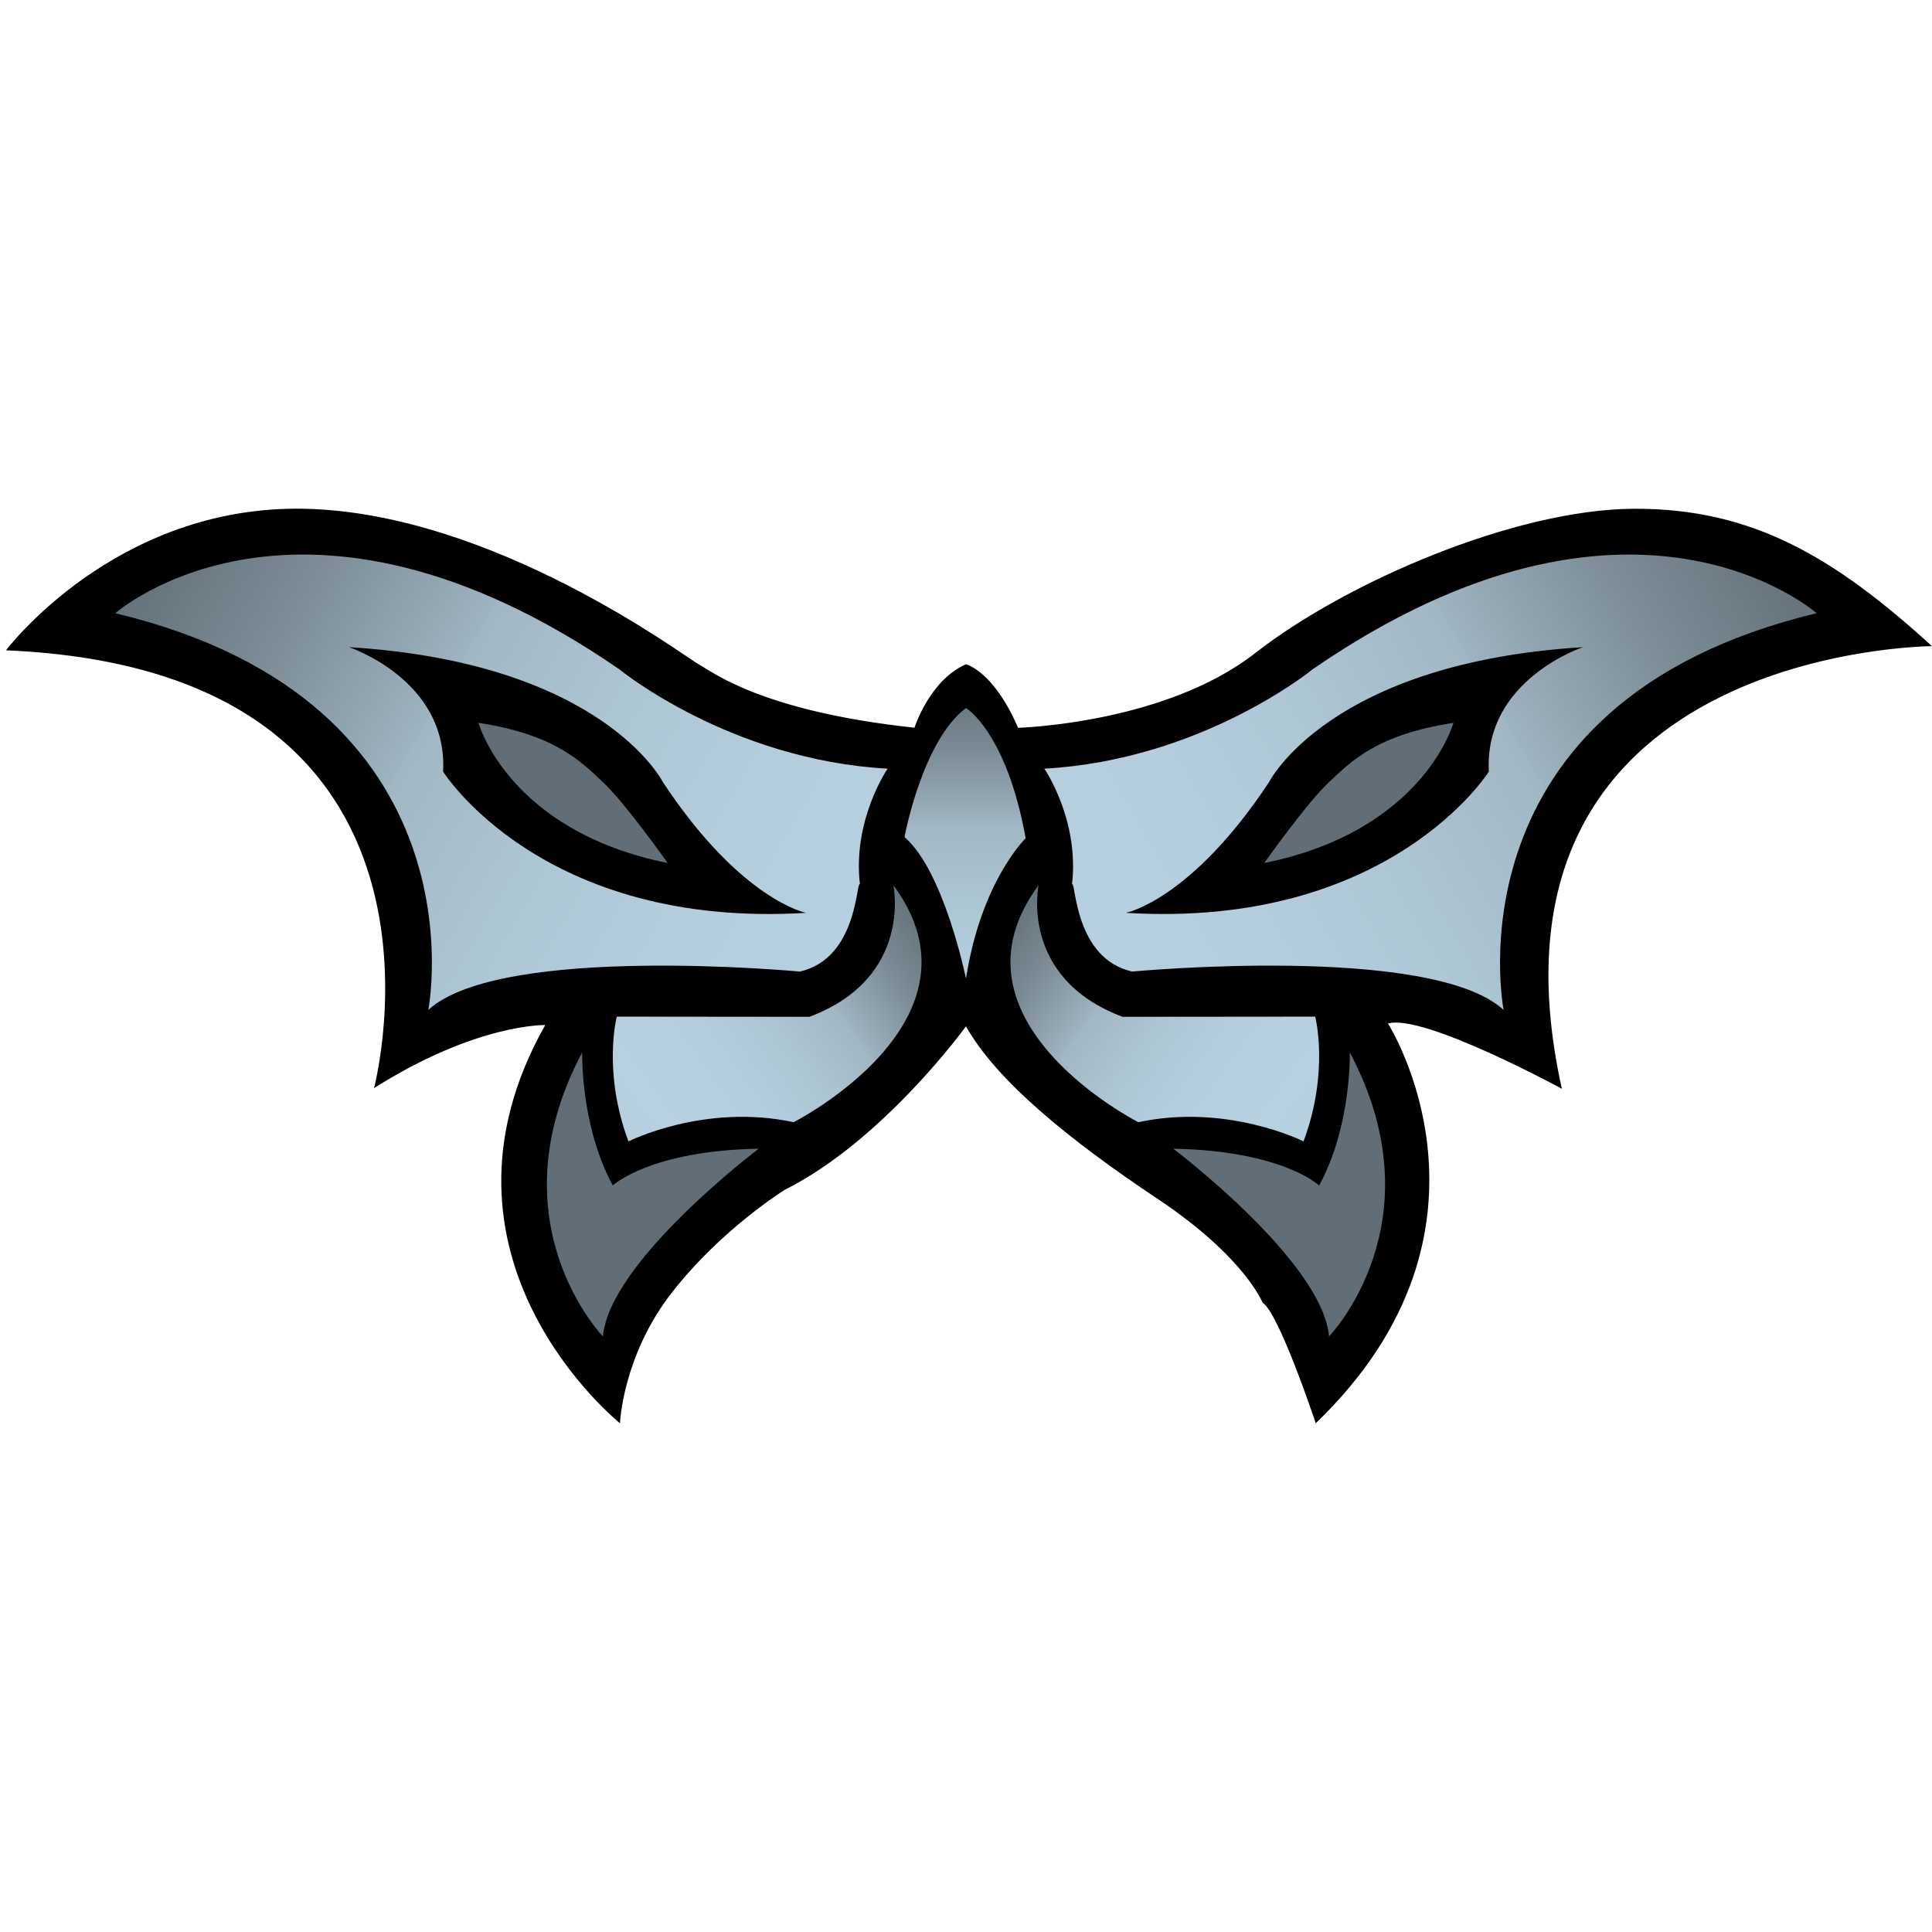
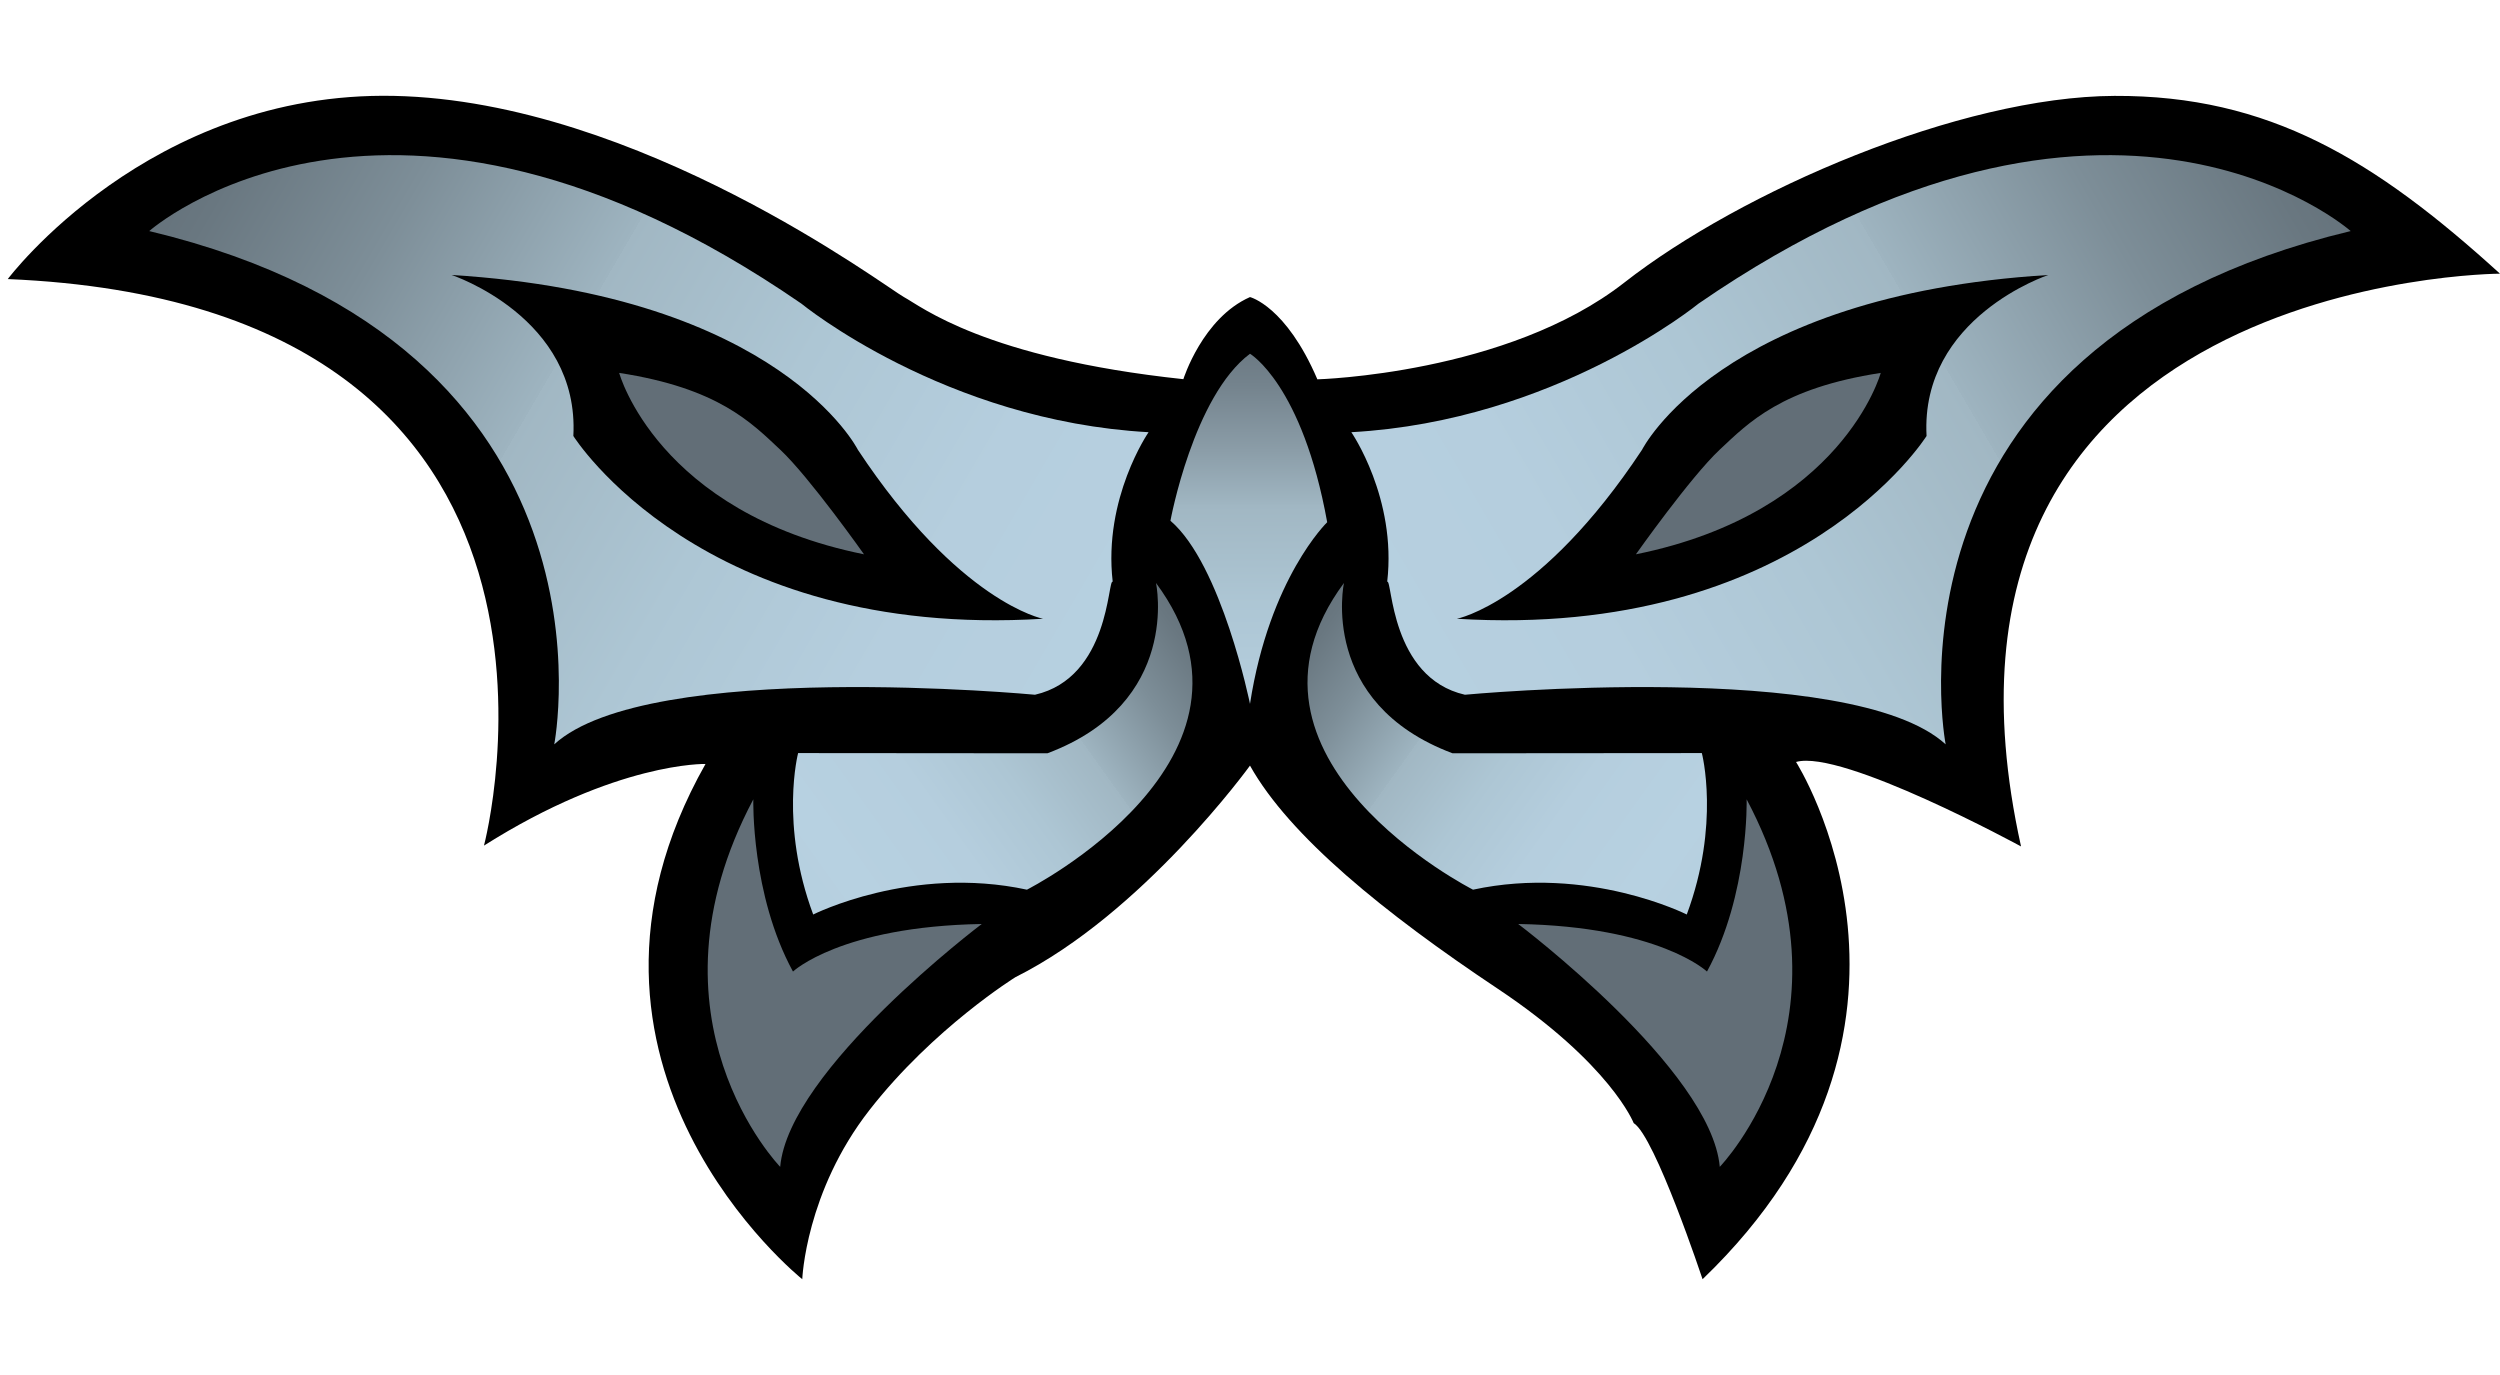
- <svg xmlns="http://www.w3.org/2000/svg" width="100%" height="100%" viewBox="0 0 1000 1000" version="1.1" xml:space="preserve" style="fill-rule:evenodd;clip-rule:evenodd;stroke-linejoin:round;stroke-miterlimit:2;">
-   <g transform="matrix(1,0,0,1,-1208,0)">
-     <g id="U" transform="matrix(1,0,0,1,-0.333333,0)">
-       <rect x="1208.33" y="0" width="1000" height="1000" style="fill:none;" />
+ <svg xmlns="http://www.w3.org/2000/svg" width="100%" height="100%" viewBox="0 0 1000 550" version="1.1" xml:space="preserve" style="fill-rule:evenodd;clip-rule:evenodd;stroke-linejoin:round;stroke-miterlimit:2;">
+   <g transform="matrix(1,0,0,1,-1208,-262.5)">
+     <g id="U" transform="matrix(1,0,0,1,-0.333333,37.52106)">
      <g transform="matrix(1,0,0,1,-2415.67,0)">
        <path d="M3817.59,563.224C3817.59,563.224 3875.16,347.042 3627.11,336.609C3627.11,336.609 3683.64,261.257 3781.64,263.333C3879.64,265.41 3978.69,340.1 3985.58,343.808C3992.47,347.516 4017.89,368.175 4097.35,376.65C4097.35,376.65 4105,352.2 4124,343.808C4124,343.808 4138.37,347.341 4150.95,376.713C4150.95,376.713 4226.9,374.632 4273.68,338.047C4320.47,301.462 4408.03,263.589 4469.8,263.333C4531.58,263.078 4573.88,288.867 4624,334.449C4624,334.449 4381.86,335.373 4432.42,563.554C4432.42,563.554 4360.79,524.52 4342.42,529.768C4342.42,529.768 4409.98,635.783 4305.03,736.667C4305.03,736.667 4286.01,679.466 4277.48,674.219C4277.48,674.219 4268.3,650.604 4223.04,620.431C4177.78,590.257 4139.76,559.427 4124,531.221C4124,531.221 4081.35,590.257 4030.19,615.839C4030.19,615.839 3997.39,636.173 3971.81,668.971C3946.22,701.768 3944.91,736.667 3944.91,736.667C3944.91,736.667 3837.99,651.26 3906.21,530.565C3906.21,530.565 3870.66,529.632 3817.59,563.224Z" />
      </g>
      <g transform="matrix(1,0,0,1,-2416,0)">
        <g transform="matrix(1,0,0,1,0.333333,0)">
          <path d="M3845.7,522.713C3845.7,522.713 3876.81,363.626 3683.69,317.406C3683.69,317.406 3779.29,232.606 3944.54,346.419C3944.54,346.419 4001.77,393.359 4083.43,397.86C4083.43,397.86 4065.23,424.223 4069.08,457.66C4067.05,456.439 4067.84,496.018 4038,502.876C4038,502.876 3883.38,488.28 3845.7,522.713ZM3804.64,334.974C3804.64,334.974 3855.88,351.885 3853.34,399.372C3853.34,399.372 3904.38,480.875 4041.21,472.483C4041.21,472.483 4007.64,466.07 3967.14,404.876C3967.14,404.876 3936.22,343.05 3804.64,334.974Z" style="fill:url(#_Linear1);" />
        </g>
        <g transform="matrix(1,0,0,1,0.333333,0)">
          <path d="M3871.67,374.142C3871.67,374.142 3886.89,429.959 3969.6,446.704C3969.6,446.704 3947.78,415.82 3936.11,404.876C3924.44,393.932 3911.25,380.231 3871.67,374.142Z" style="fill:url(#_Linear2);" />
        </g>
      </g>
      <g transform="matrix(-1,0,0,1,5832.63,0)">
        <g transform="matrix(1,0,0,1,0.333333,0)">
          <path d="M3845.7,522.713C3845.7,522.713 3876.81,363.626 3683.69,317.406C3683.69,317.406 3779.29,232.606 3944.54,346.419C3944.54,346.419 4001.77,393.359 4083.43,397.86C4083.43,397.86 4065.23,424.223 4069.08,457.66C4067.05,456.439 4067.84,496.018 4038,502.876C4038,502.876 3883.38,488.28 3845.7,522.713ZM3804.64,334.974C3804.64,334.974 3855.88,351.885 3853.34,399.372C3853.34,399.372 3904.38,480.875 4041.21,472.483C4041.21,472.483 4007.64,466.07 3967.14,404.876C3967.14,404.876 3936.22,343.05 3804.64,334.974Z" style="fill:url(#_Linear3);" />
        </g>
        <g transform="matrix(1,0,0,1,0.333333,0)">
          <path d="M3871.67,374.142C3871.67,374.142 3886.89,429.959 3969.6,446.704C3969.6,446.704 3947.78,415.82 3936.11,404.876C3924.44,393.932 3911.25,380.231 3871.67,374.142Z" style="fill:rgb(98,110,119);" />
        </g>
      </g>
      <g transform="matrix(1,0,0,1,-2415.67,0)">
        <path d="M4092.18,433.282C4092.18,433.282 4101.32,383.47 4124,366.475C4124,366.475 4144.92,378.782 4154.88,433.868C4154.88,433.868 4131.8,456.136 4124,506.534C4124,506.534 4112.69,450.862 4092.18,433.282Z" style="fill:url(#_Linear4);" />
      </g>
      <g transform="matrix(1,0,0,1,-2415.67,0)">
        <path d="M3943.25,526.212C3943.25,526.212 3935.8,554.595 3949.28,590.783C3949.28,590.783 3988.66,570.915 4034.78,580.849C4034.78,580.849 4138.36,528.332 4086.4,458.162C4086.4,458.162 4096.73,506.114 4042.97,526.298L3943.25,526.212Z" style="fill:url(#_Linear5);" />
      </g>
      <g transform="matrix(-1,0,0,1,5832.32,0)">
        <path d="M3943.25,526.212C3943.25,526.212 3935.8,554.595 3949.28,590.783C3949.28,590.783 3988.66,570.915 4034.78,580.849C4034.78,580.849 4138.36,528.332 4086.4,458.162C4086.4,458.162 4096.73,506.114 4042.97,526.298L3943.25,526.212Z" style="fill:url(#_Linear6);" />
      </g>
      <g transform="matrix(1,0,0,1,-2415.67,0)">
        <path d="M3936.08,691.718C3936.08,691.718 3878.72,632.692 3925.33,544.712C3925.33,544.712 3924.34,582.674 3941.19,613.599C3941.19,613.599 3960.27,595.57 4016.71,594.575C4016.71,594.575 3939.5,652.797 3936.08,691.718Z" style="fill:rgb(98,110,119);" />
      </g>
      <g transform="matrix(-1,0,0,1,5832.32,0)">
        <path d="M3936.08,691.718C3936.08,691.718 3878.72,632.692 3925.33,544.712C3925.33,544.712 3924.34,582.674 3941.19,613.599C3941.19,613.599 3960.27,595.57 4016.71,594.575C4016.71,594.575 3939.5,652.797 3936.08,691.718Z" style="fill:rgb(98,110,119);" />
      </g>
    </g>
  </g>
  <defs>
    <linearGradient id="_Linear1" x1="0" y1="0" x2="1" y2="0" gradientUnits="userSpaceOnUse" gradientTransform="matrix(822.836,460.075,-460.075,822.836,3690.4,263.291)">
      <stop offset="0" style="stop-color:rgb(98,110,119);stop-opacity:1" />
      <stop offset="0.04" style="stop-color:rgb(105,119,128);stop-opacity:1" />
      <stop offset="0.11" style="stop-color:rgb(125,142,152);stop-opacity:1" />
      <stop offset="0.2" style="stop-color:rgb(158,180,192);stop-opacity:1" />
      <stop offset="0.2" style="stop-color:rgb(161,183,195);stop-opacity:1" />
      <stop offset="0.29" style="stop-color:rgb(173,198,212);stop-opacity:1" />
      <stop offset="0.38" style="stop-color:rgb(181,206,222);stop-opacity:1" />
      <stop offset="0.5" style="stop-color:rgb(183,209,225);stop-opacity:1" />
      <stop offset="0.62" style="stop-color:rgb(181,206,222);stop-opacity:1" />
      <stop offset="0.71" style="stop-color:rgb(173,198,212);stop-opacity:1" />
      <stop offset="0.8" style="stop-color:rgb(161,183,195);stop-opacity:1" />
      <stop offset="0.8" style="stop-color:rgb(160,182,194);stop-opacity:1" />
      <stop offset="0.85" style="stop-color:rgb(139,157,168);stop-opacity:1" />
      <stop offset="0.91" style="stop-color:rgb(116,131,141);stop-opacity:1" />
      <stop offset="0.96" style="stop-color:rgb(103,116,125);stop-opacity:1" />
      <stop offset="1" style="stop-color:rgb(98,110,119);stop-opacity:1" />
    </linearGradient>
-     <linearGradient id="_Linear2" x1="0" y1="0" x2="1" y2="0" gradientUnits="userSpaceOnUse" gradientTransform="matrix(97.9326,0,0,72.5614,3871.67,410.423)">
+     <linearGradient id="_Linear2" x1="0" y1="0" x2="1" y2="0" gradientUnits="userSpaceOnUse" gradientTransform="matrix(97.9326,0,0,97.9326,3871.67,410.423)">
      <stop offset="0" style="stop-color:rgb(98,110,119);stop-opacity:1" />
      <stop offset="1" style="stop-color:rgb(98,110,119);stop-opacity:1" />
    </linearGradient>
    <linearGradient id="_Linear3" x1="0" y1="0" x2="1" y2="0" gradientUnits="userSpaceOnUse" gradientTransform="matrix(822.836,460.075,-460.075,822.836,3690.4,263.291)">
      <stop offset="0" style="stop-color:rgb(98,110,119);stop-opacity:1" />
      <stop offset="0.04" style="stop-color:rgb(105,119,128);stop-opacity:1" />
      <stop offset="0.11" style="stop-color:rgb(125,142,152);stop-opacity:1" />
      <stop offset="0.2" style="stop-color:rgb(158,180,192);stop-opacity:1" />
      <stop offset="0.2" style="stop-color:rgb(161,183,195);stop-opacity:1" />
      <stop offset="0.29" style="stop-color:rgb(173,198,212);stop-opacity:1" />
      <stop offset="0.38" style="stop-color:rgb(181,206,222);stop-opacity:1" />
      <stop offset="0.5" style="stop-color:rgb(183,209,225);stop-opacity:1" />
      <stop offset="0.62" style="stop-color:rgb(181,206,222);stop-opacity:1" />
      <stop offset="0.71" style="stop-color:rgb(173,198,212);stop-opacity:1" />
      <stop offset="0.8" style="stop-color:rgb(161,183,195);stop-opacity:1" />
      <stop offset="0.8" style="stop-color:rgb(160,182,194);stop-opacity:1" />
      <stop offset="0.85" style="stop-color:rgb(139,157,168);stop-opacity:1" />
      <stop offset="0.91" style="stop-color:rgb(116,131,141);stop-opacity:1" />
      <stop offset="0.96" style="stop-color:rgb(103,116,125);stop-opacity:1" />
      <stop offset="1" style="stop-color:rgb(98,110,119);stop-opacity:1" />
    </linearGradient>
    <linearGradient id="_Linear4" x1="0" y1="0" x2="1" y2="0" gradientUnits="userSpaceOnUse" gradientTransform="matrix(2.02322,-439.024,439.024,2.02322,4123.53,778.269)">
      <stop offset="0" style="stop-color:rgb(98,110,119);stop-opacity:1" />
      <stop offset="0.04" style="stop-color:rgb(105,119,128);stop-opacity:1" />
      <stop offset="0.11" style="stop-color:rgb(125,142,152);stop-opacity:1" />
      <stop offset="0.2" style="stop-color:rgb(158,180,192);stop-opacity:1" />
      <stop offset="0.2" style="stop-color:rgb(161,183,195);stop-opacity:1" />
      <stop offset="0.29" style="stop-color:rgb(173,198,212);stop-opacity:1" />
      <stop offset="0.38" style="stop-color:rgb(181,206,222);stop-opacity:1" />
      <stop offset="0.5" style="stop-color:rgb(183,209,225);stop-opacity:1" />
      <stop offset="0.62" style="stop-color:rgb(181,206,222);stop-opacity:1" />
      <stop offset="0.71" style="stop-color:rgb(173,198,212);stop-opacity:1" />
      <stop offset="0.8" style="stop-color:rgb(161,183,195);stop-opacity:1" />
      <stop offset="0.8" style="stop-color:rgb(160,182,194);stop-opacity:1" />
      <stop offset="0.85" style="stop-color:rgb(139,157,168);stop-opacity:1" />
      <stop offset="0.91" style="stop-color:rgb(116,131,141);stop-opacity:1" />
      <stop offset="0.96" style="stop-color:rgb(103,116,125);stop-opacity:1" />
      <stop offset="1" style="stop-color:rgb(98,110,119);stop-opacity:1" />
    </linearGradient>
    <linearGradient id="_Linear5" x1="0" y1="0" x2="1" y2="0" gradientUnits="userSpaceOnUse" gradientTransform="matrix(-290.459,208.767,-208.767,-290.459,4098.68,456.874)">
      <stop offset="0" style="stop-color:rgb(98,110,119);stop-opacity:1" />
      <stop offset="0.04" style="stop-color:rgb(105,119,128);stop-opacity:1" />
      <stop offset="0.11" style="stop-color:rgb(125,142,152);stop-opacity:1" />
      <stop offset="0.2" style="stop-color:rgb(158,180,192);stop-opacity:1" />
      <stop offset="0.2" style="stop-color:rgb(161,183,195);stop-opacity:1" />
      <stop offset="0.29" style="stop-color:rgb(173,198,212);stop-opacity:1" />
      <stop offset="0.38" style="stop-color:rgb(181,206,222);stop-opacity:1" />
      <stop offset="0.5" style="stop-color:rgb(183,209,225);stop-opacity:1" />
      <stop offset="0.62" style="stop-color:rgb(181,206,222);stop-opacity:1" />
      <stop offset="0.71" style="stop-color:rgb(173,198,212);stop-opacity:1" />
      <stop offset="0.8" style="stop-color:rgb(161,183,195);stop-opacity:1" />
      <stop offset="0.8" style="stop-color:rgb(160,182,194);stop-opacity:1" />
      <stop offset="0.85" style="stop-color:rgb(139,157,168);stop-opacity:1" />
      <stop offset="0.91" style="stop-color:rgb(116,131,141);stop-opacity:1" />
      <stop offset="0.96" style="stop-color:rgb(103,116,125);stop-opacity:1" />
      <stop offset="1" style="stop-color:rgb(98,110,119);stop-opacity:1" />
    </linearGradient>
    <linearGradient id="_Linear6" x1="0" y1="0" x2="1" y2="0" gradientUnits="userSpaceOnUse" gradientTransform="matrix(-290.459,208.767,-208.767,-290.459,4098.68,456.874)">
      <stop offset="0" style="stop-color:rgb(98,110,119);stop-opacity:1" />
      <stop offset="0.04" style="stop-color:rgb(105,119,128);stop-opacity:1" />
      <stop offset="0.11" style="stop-color:rgb(125,142,152);stop-opacity:1" />
      <stop offset="0.2" style="stop-color:rgb(158,180,192);stop-opacity:1" />
      <stop offset="0.2" style="stop-color:rgb(161,183,195);stop-opacity:1" />
      <stop offset="0.29" style="stop-color:rgb(173,198,212);stop-opacity:1" />
      <stop offset="0.38" style="stop-color:rgb(181,206,222);stop-opacity:1" />
      <stop offset="0.5" style="stop-color:rgb(183,209,225);stop-opacity:1" />
      <stop offset="0.62" style="stop-color:rgb(181,206,222);stop-opacity:1" />
      <stop offset="0.71" style="stop-color:rgb(173,198,212);stop-opacity:1" />
      <stop offset="0.8" style="stop-color:rgb(161,183,195);stop-opacity:1" />
      <stop offset="0.8" style="stop-color:rgb(160,182,194);stop-opacity:1" />
      <stop offset="0.85" style="stop-color:rgb(139,157,168);stop-opacity:1" />
      <stop offset="0.91" style="stop-color:rgb(116,131,141);stop-opacity:1" />
      <stop offset="0.96" style="stop-color:rgb(103,116,125);stop-opacity:1" />
      <stop offset="1" style="stop-color:rgb(98,110,119);stop-opacity:1" />
    </linearGradient>
  </defs>
</svg>
